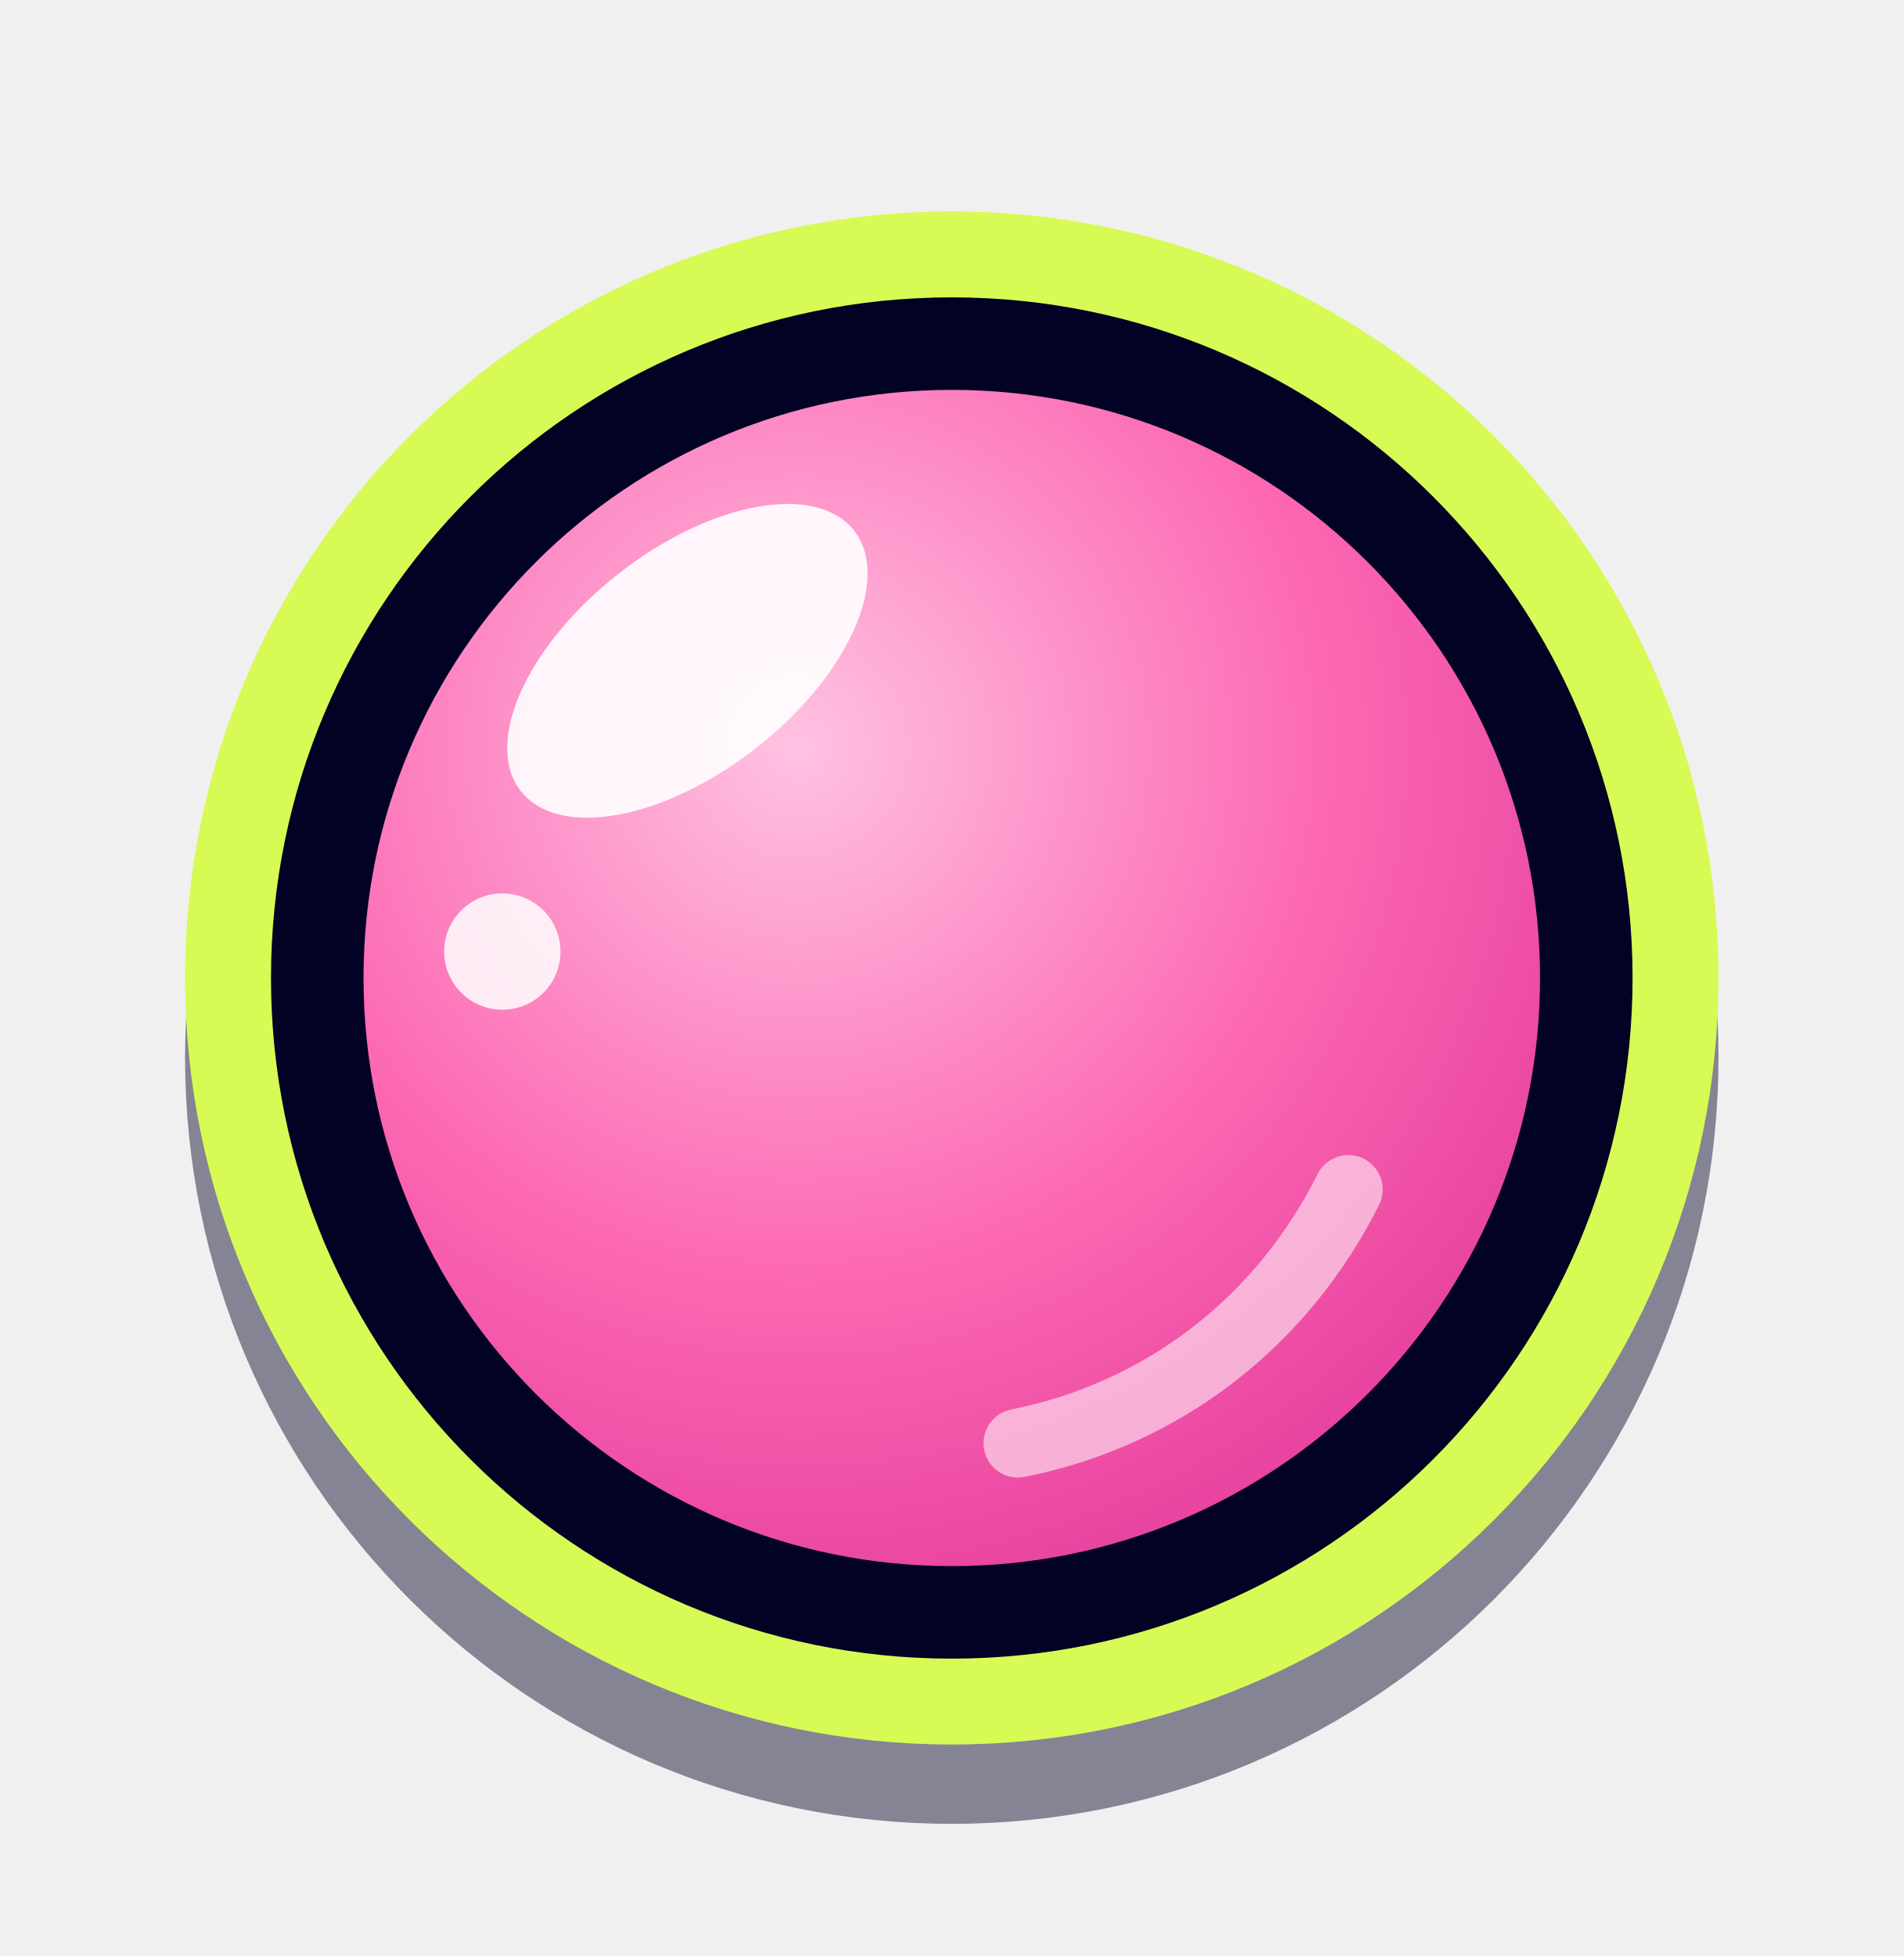
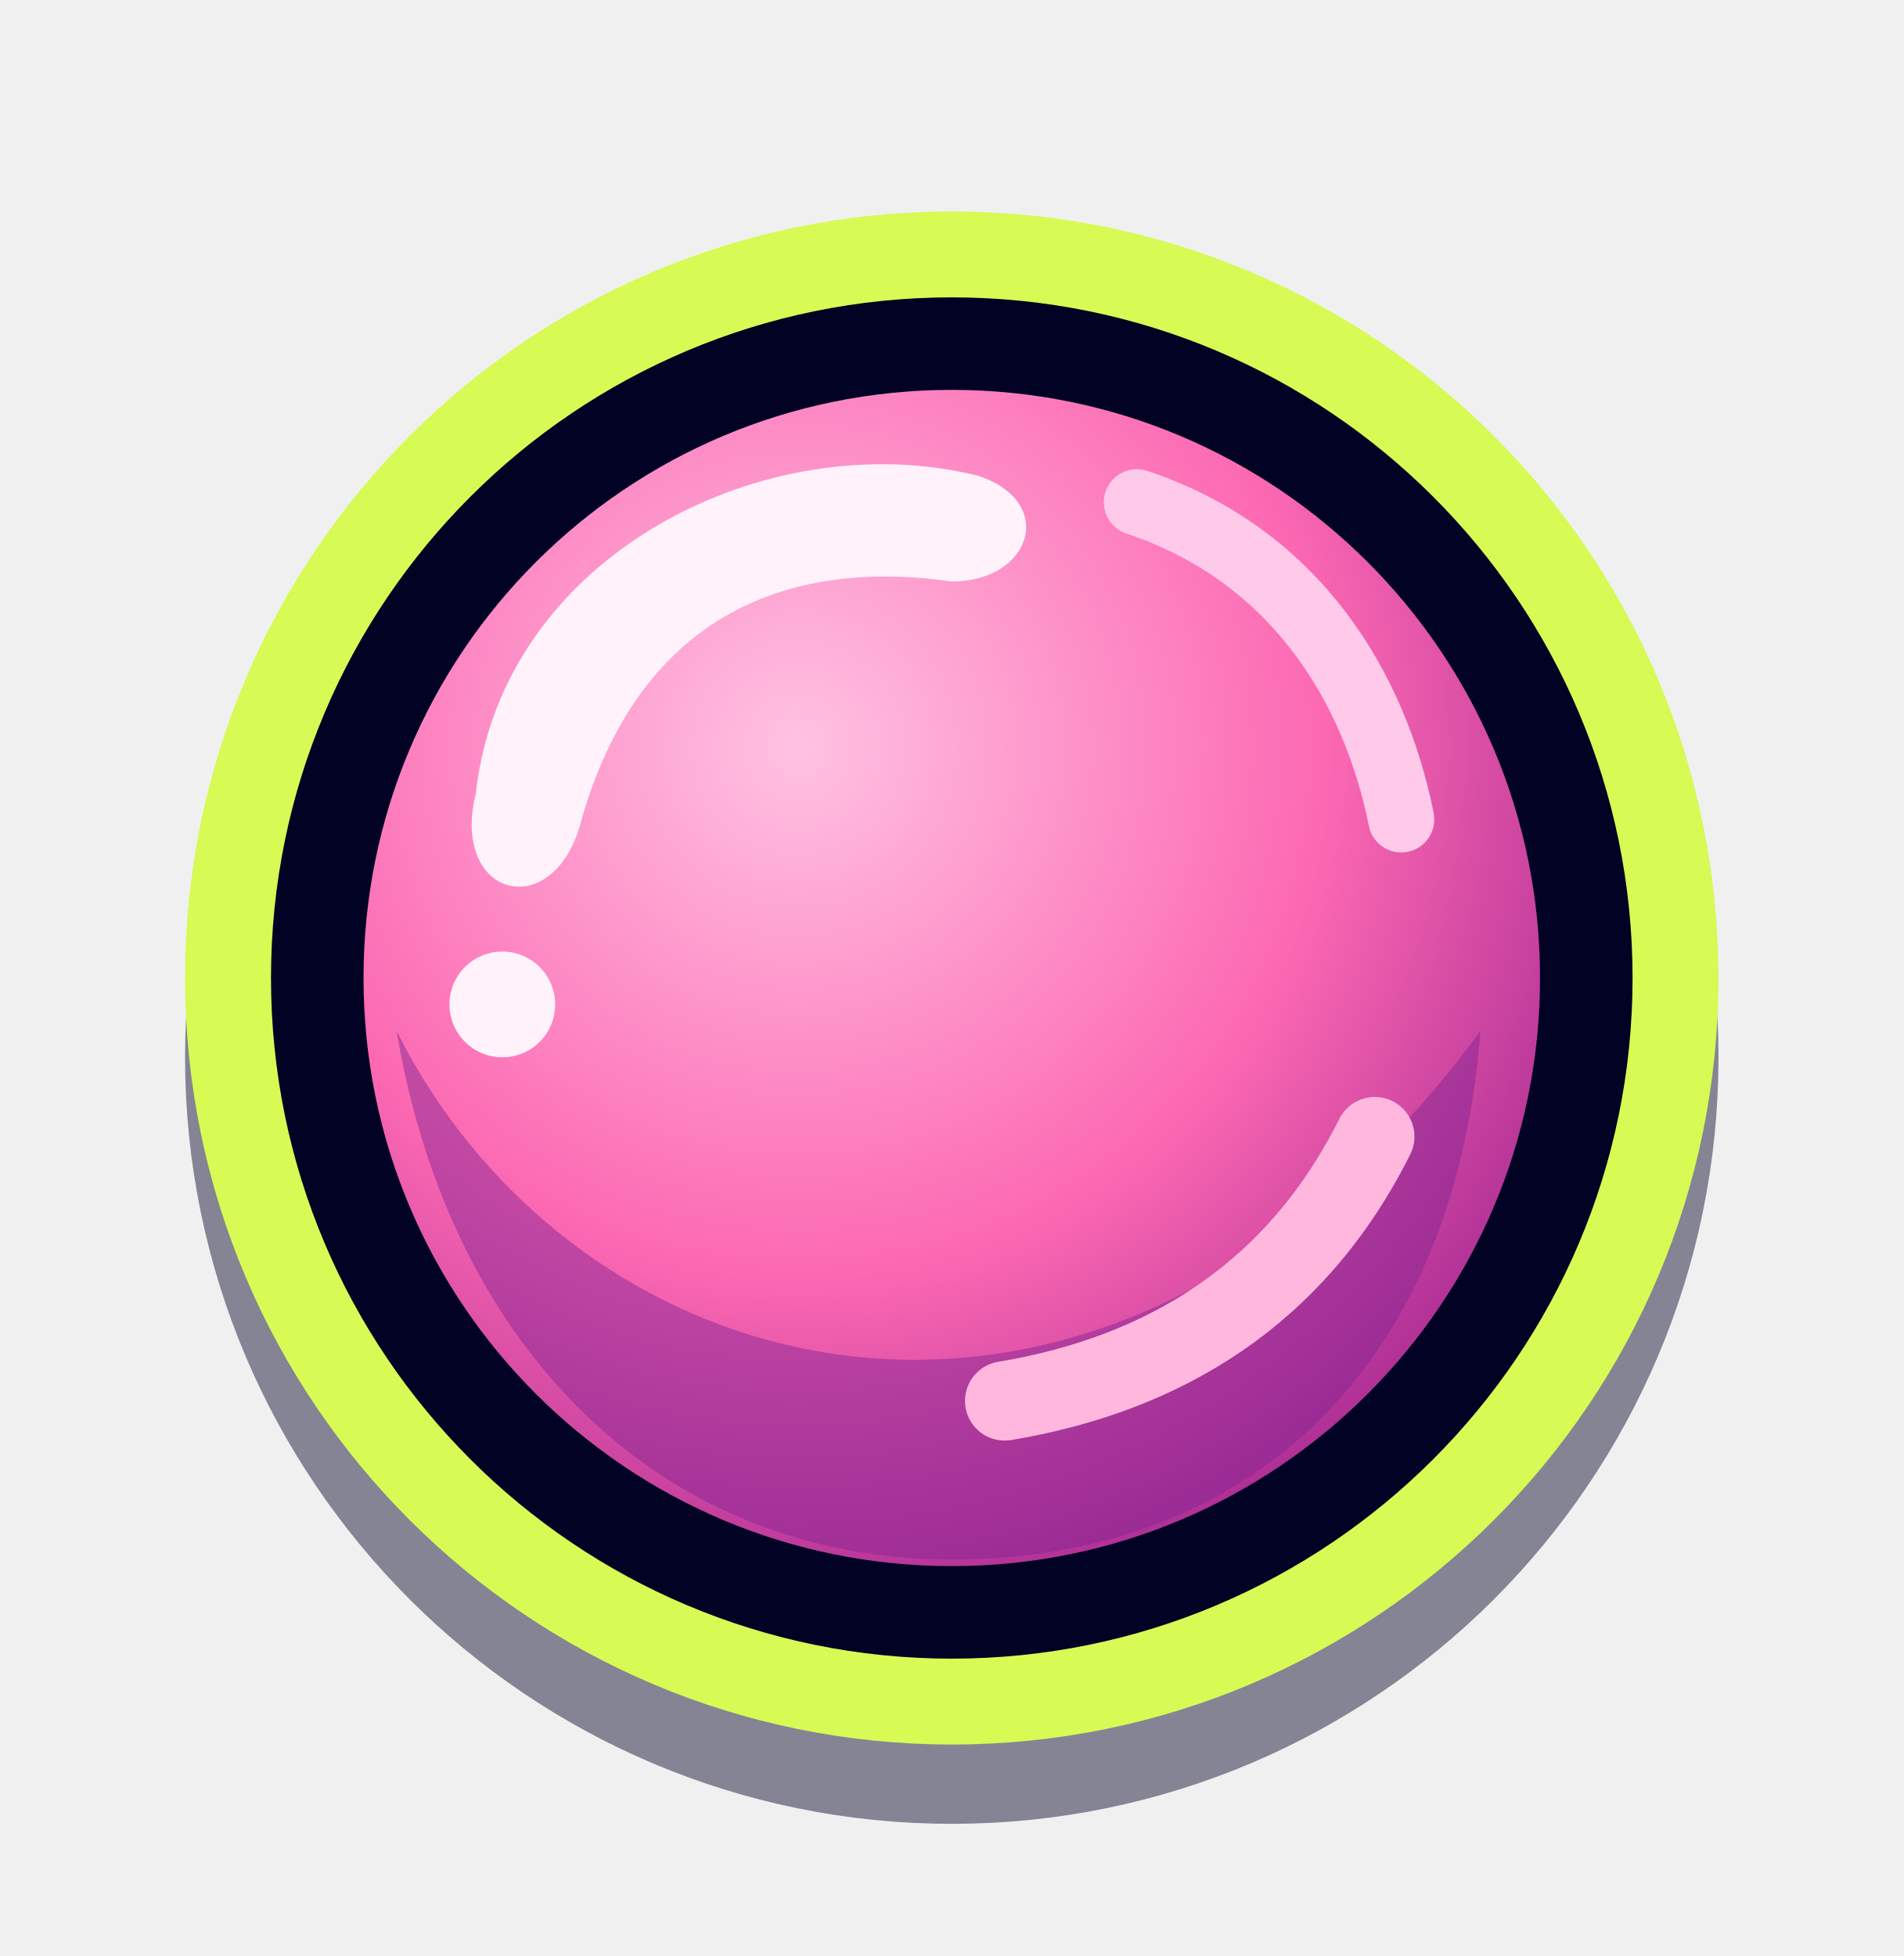
<svg xmlns="http://www.w3.org/2000/svg" xmlns:xlink="http://www.w3.org/1999/xlink" viewBox="-4 -4 72 74">
  <defs>
    <radialGradient id="bubble-fill" cx="0.38" cy="0.32" r="0.75">
      <stop offset="0" stop-color="#ffc2e2" />
      <stop offset="0.55" stop-color="#fc68b2" />
-       <stop offset="1" stop-color="#e2399a" />
+       <stop offset="1" stop-color="#9a208e" />
    </radialGradient>
    <circle id="bubble-shape" cx="32" cy="33" r="24" />
+     <clipPath id="bubble-relief">
+       <use href="#bubble-shape" />
+     </clipPath>
  </defs>
  <use xlink:href="#bubble-shape" href="#bubble-shape" transform="translate(0 3)" fill="none" stroke="#010224" stroke-opacity="0.45" stroke-width="10" />
  <use xlink:href="#bubble-shape" href="#bubble-shape" fill="none" stroke="#d7fa54" stroke-width="10" />
  <use xlink:href="#bubble-shape" href="#bubble-shape" fill="url(#bubble-fill)" stroke="#010224" stroke-width="3.5" />
-   <ellipse cx="22" cy="21" rx="8" ry="4.2" transform="rotate(-38 22 21)" fill="#fff" fill-opacity="0.9" />
-   <circle cx="15" cy="32" r="2.2" fill="#fff" fill-opacity="0.85" />
-   <path d="M47 41C44.5 46 40 49.5 34.5 50.6" fill="none" stroke="#fff" stroke-opacity="0.55" stroke-width="2.6" stroke-linecap="round" />
+   <g clip-path="url(#bubble-relief)">
+     <path d="M11 35C18 49 38 54 52 35C51 48 43 55 32 55C21 55 13 47 11 35Z" fill="#812493" opacity=".48" />
+     <path d="M14 26C15 17 25 12 33 14C36 15 35 18 32 18C25 17 20 20 18 27C17 31 13 30 14 26Z" fill="#fff2fa" />
+     <path d="M39 15C45 17 48 22 49 27" fill="none" stroke="#ffc9ea" stroke-width="2.5" stroke-linecap="round" />
+     <path d="M48 39C45 45 40 48 34 49" fill="none" stroke="#ffb7de" stroke-width="3" stroke-linecap="round" />
+     <circle cx="15" cy="34" r="2" fill="#fff2fa" />
+   </g>
</svg>
